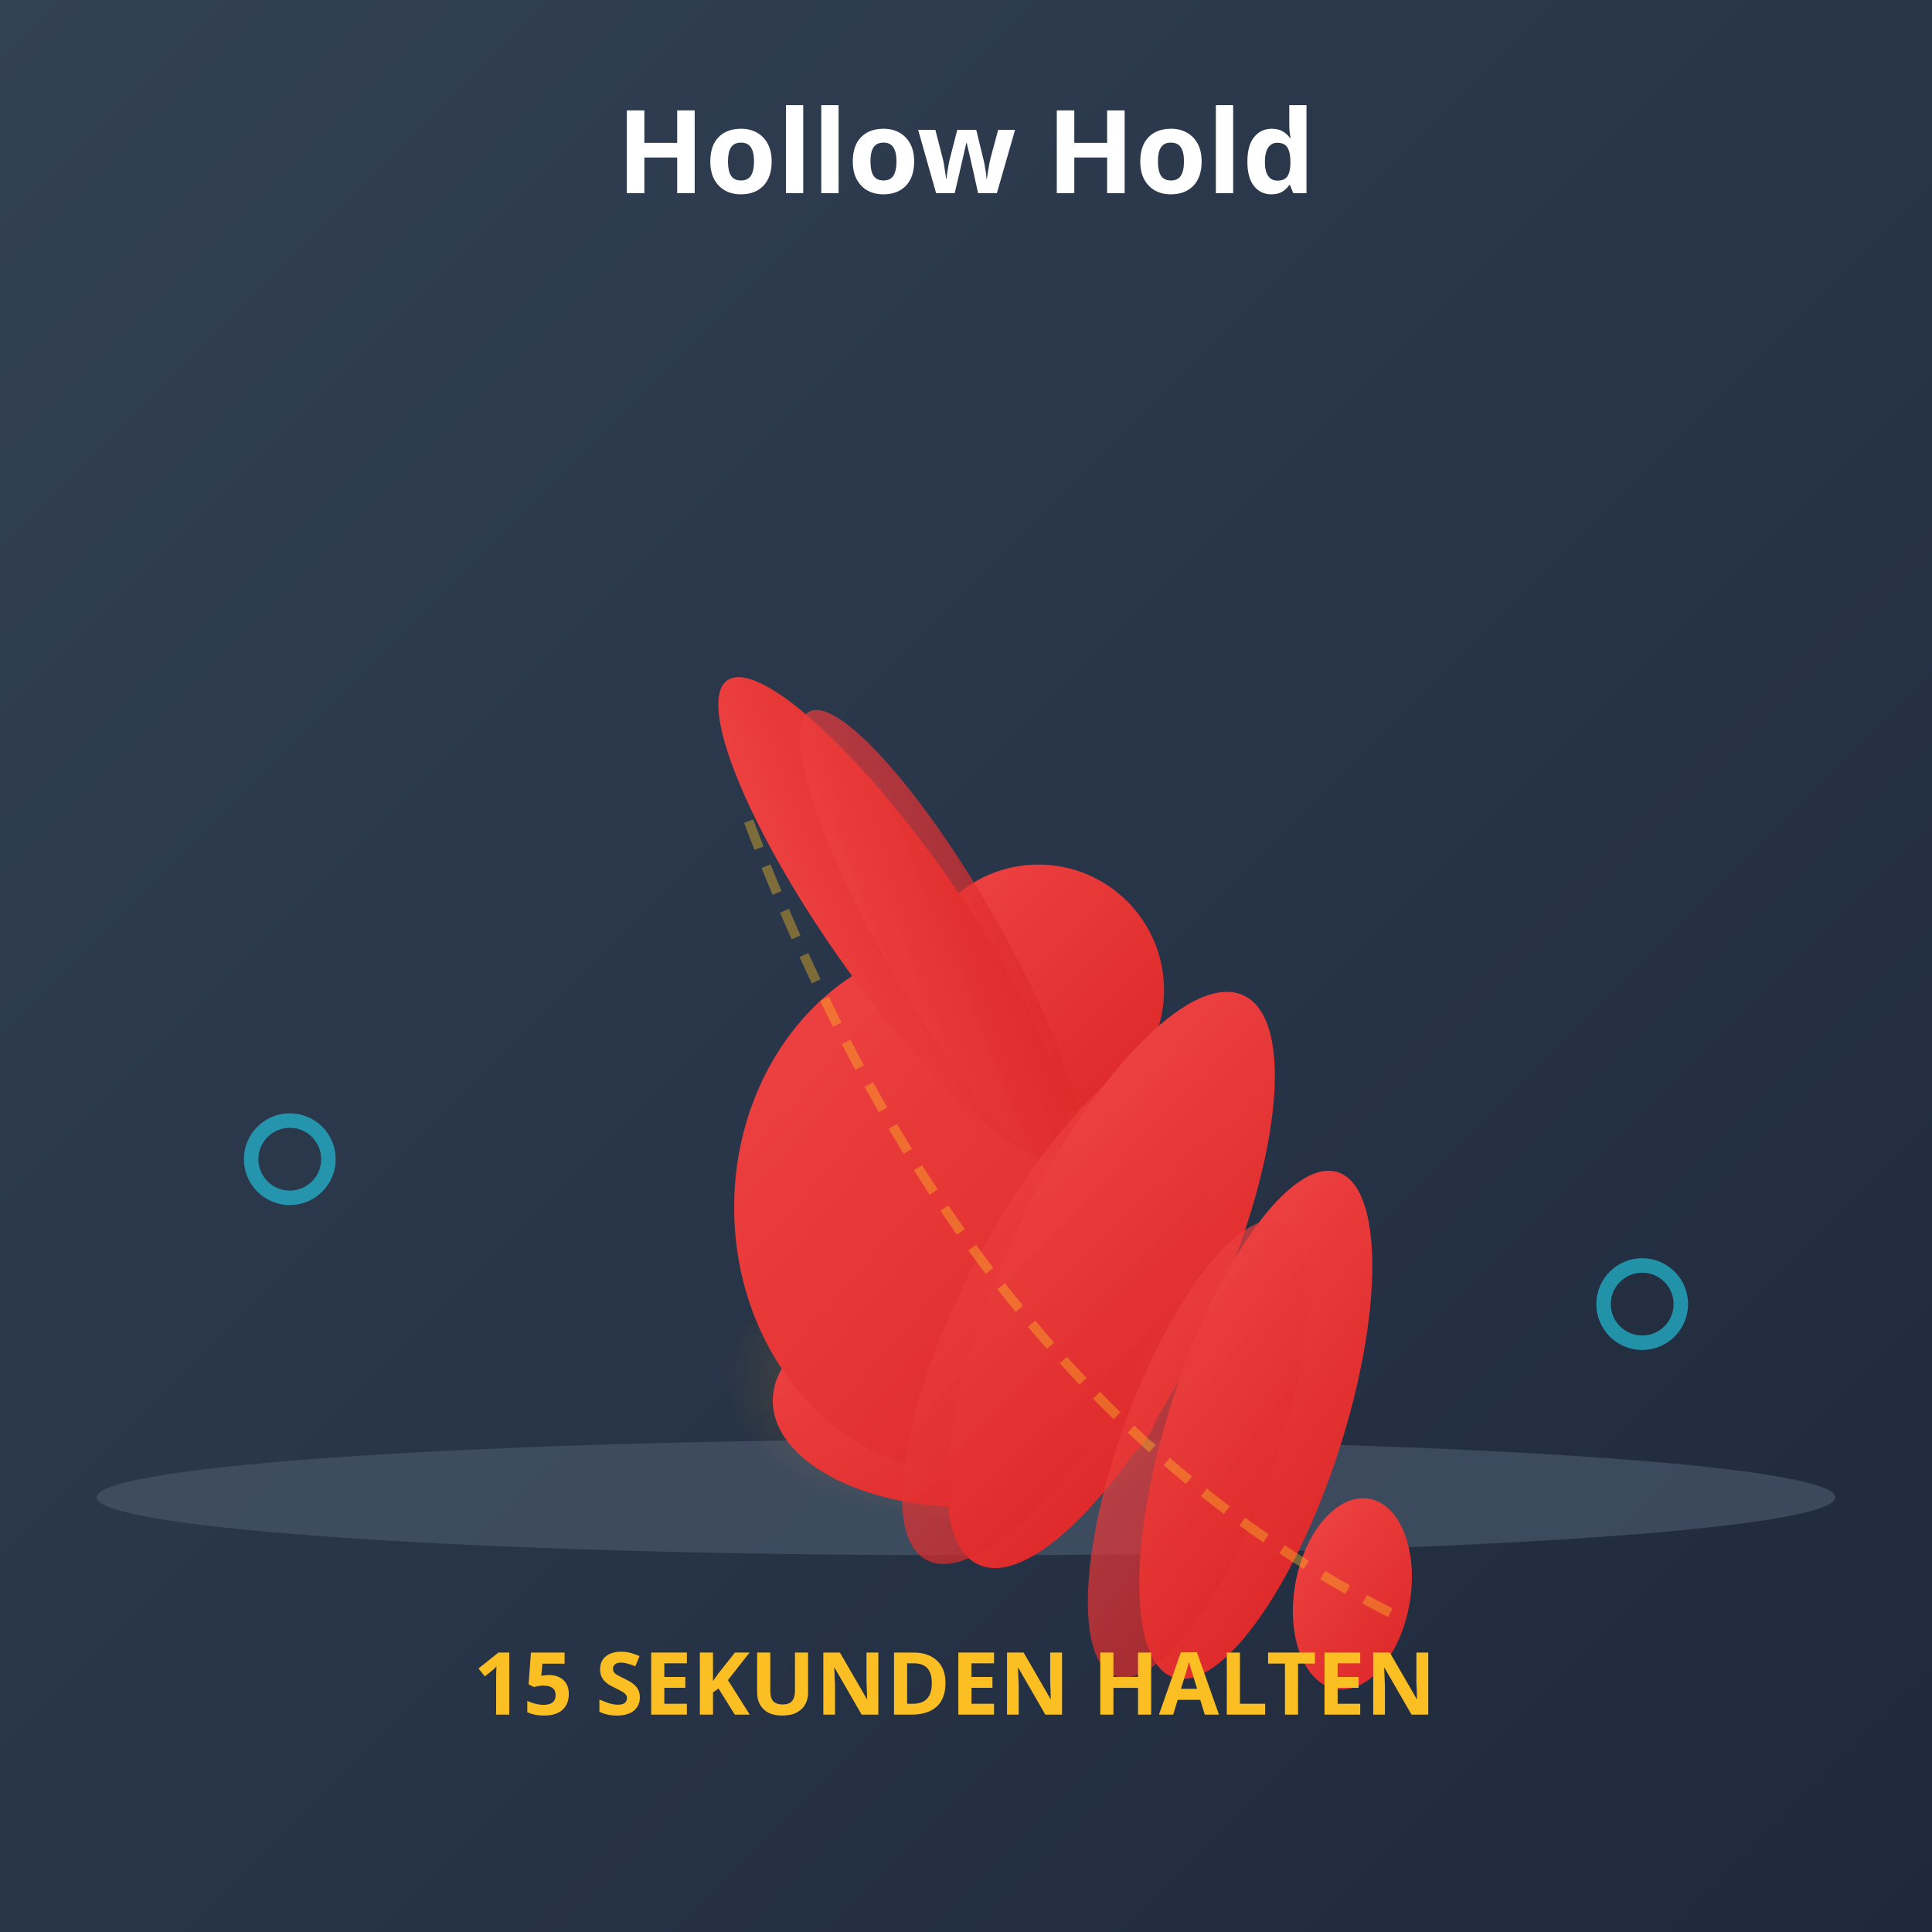
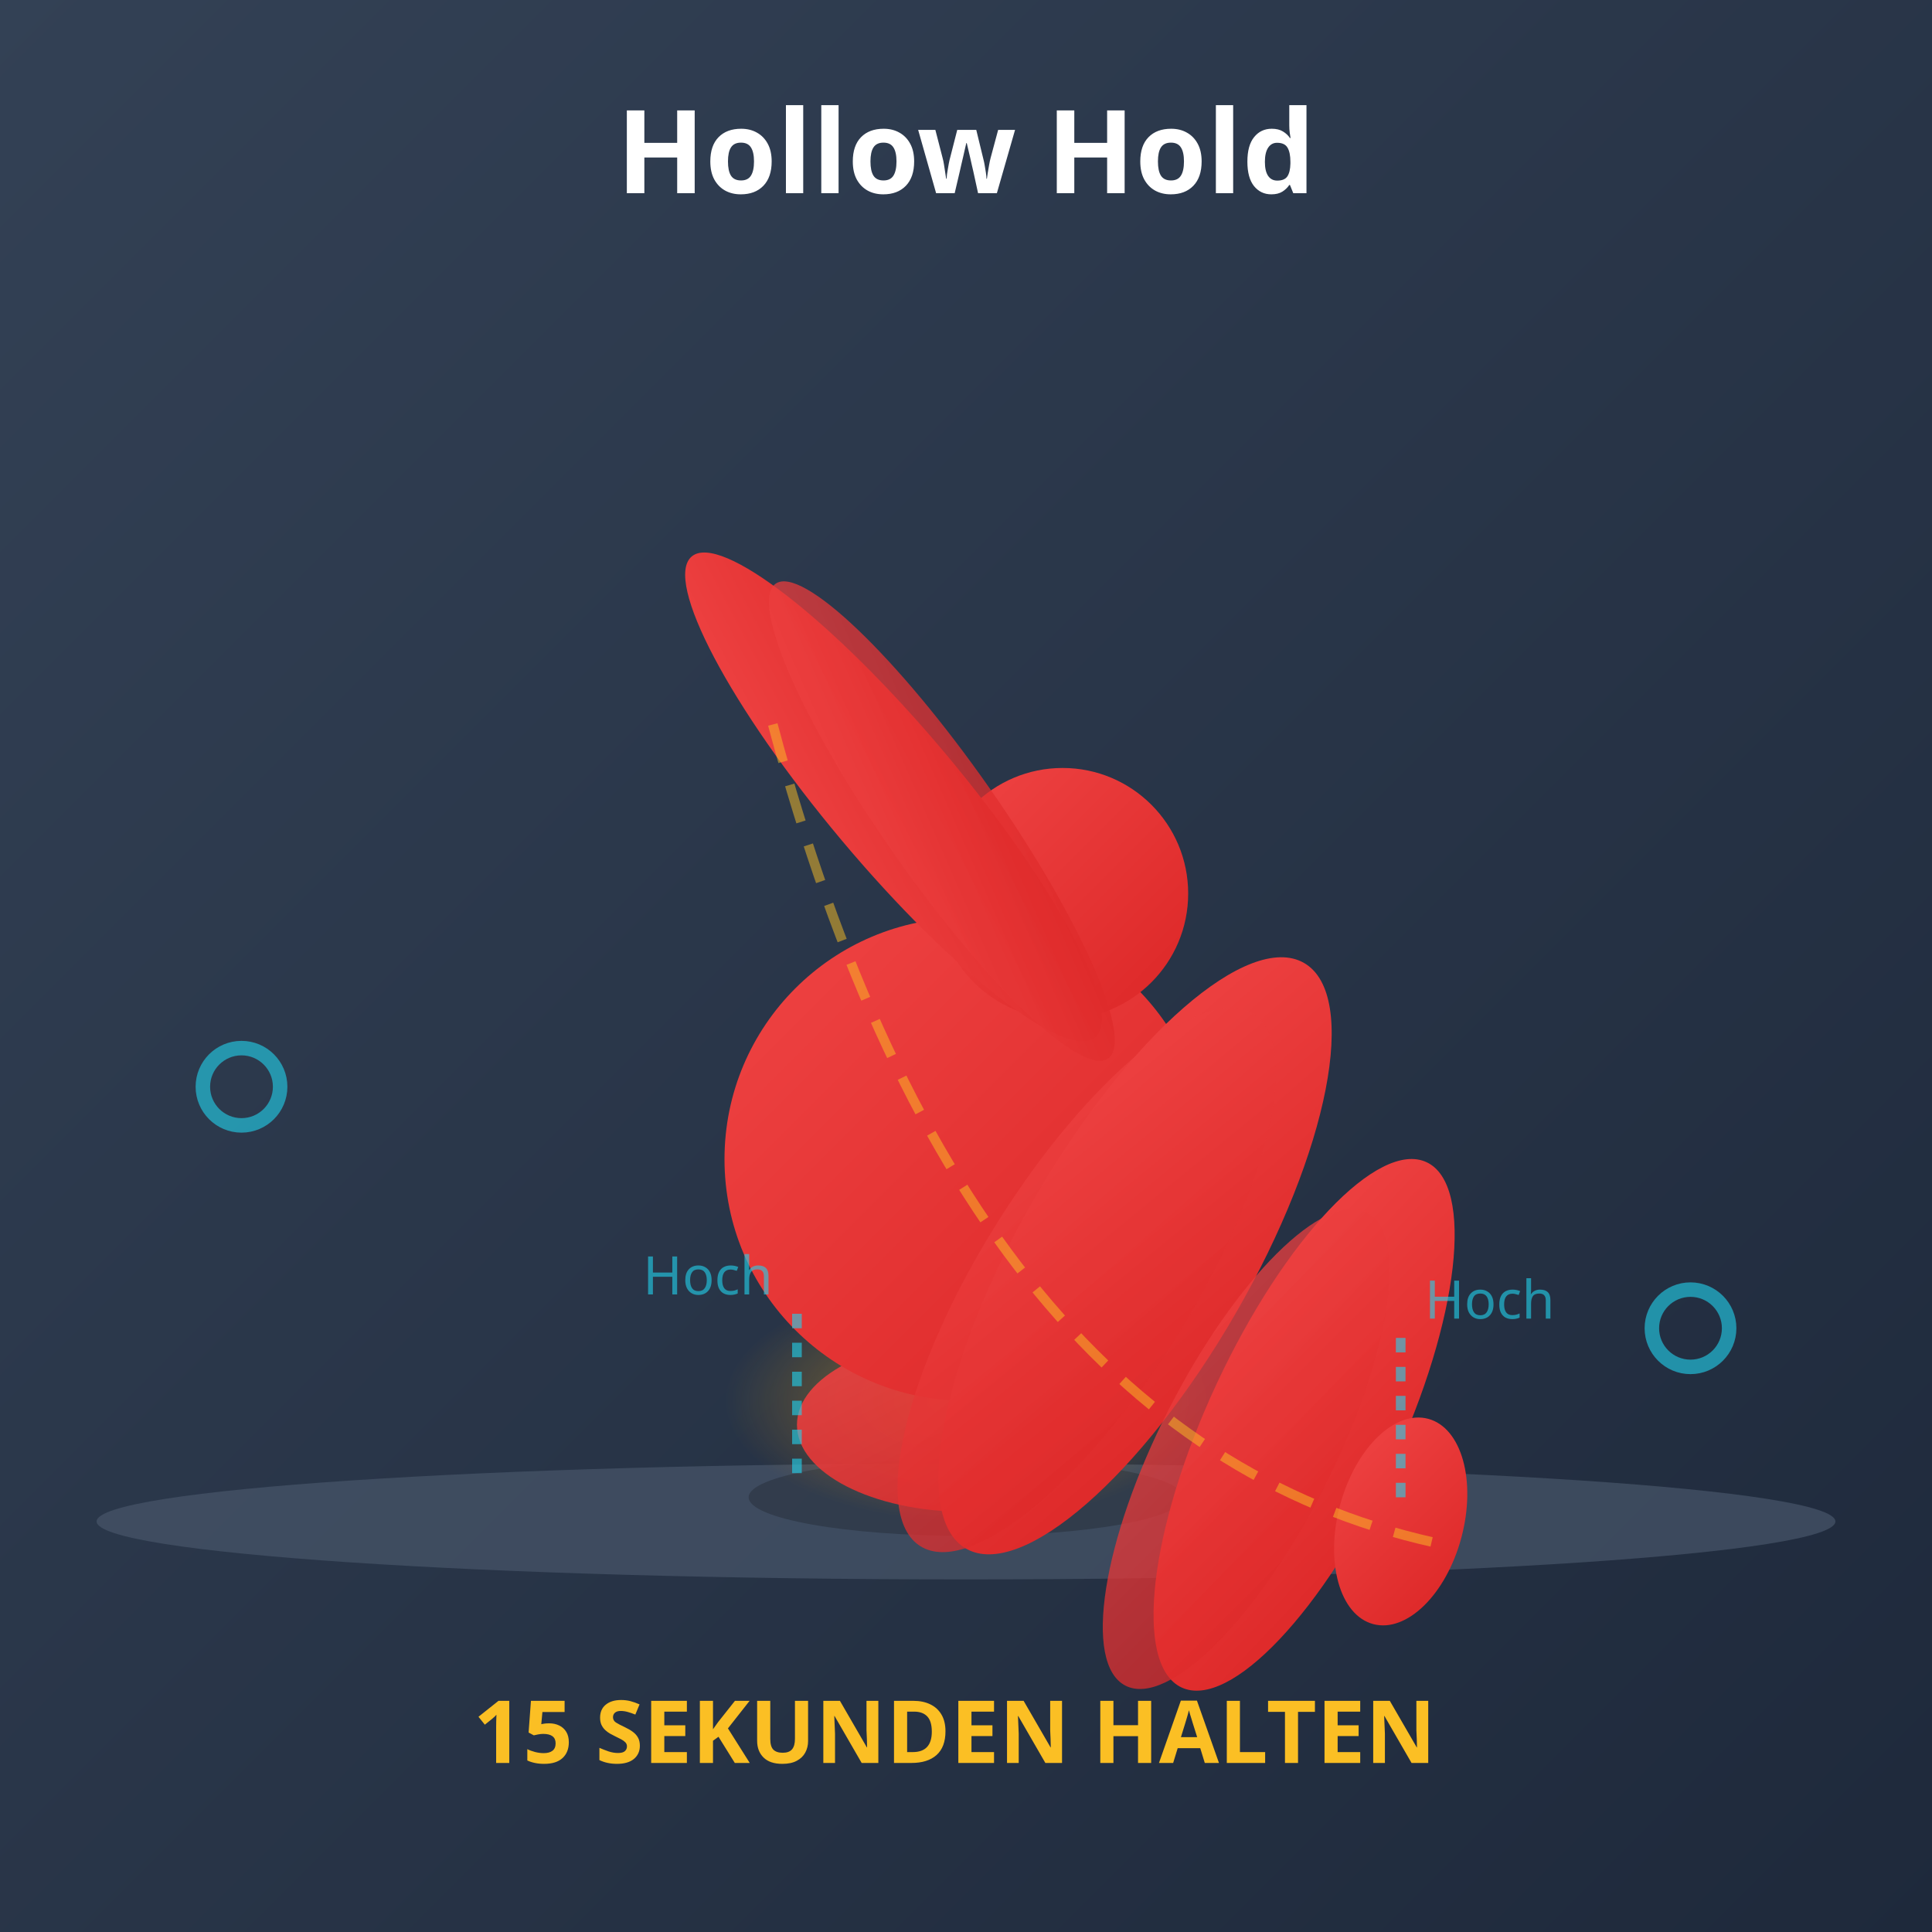
<svg xmlns="http://www.w3.org/2000/svg" width="400" height="400" viewBox="0 0 400 400">
  <defs>
    <linearGradient id="bg10" x1="0%" y1="0%" x2="100%" y2="100%">
      <stop offset="0%" style="stop-color:#334155;stop-opacity:1" />
      <stop offset="100%" style="stop-color:#1e293b;stop-opacity:1" />
    </linearGradient>
    <linearGradient id="body10" x1="0%" y1="0%" x2="100%" y2="100%">
      <stop offset="0%" style="stop-color:#ef4444;stop-opacity:1" />
      <stop offset="100%" style="stop-color:#dc2626;stop-opacity:1" />
    </linearGradient>
    <radialGradient id="glow">
-       <stop offset="0%" style="stop-color:#fbbf24;stop-opacity:0.4" />
+       <stop offset="0%" style="stop-color:#fbbf24;stop-opacity:0.5" />
      <stop offset="100%" style="stop-color:#f59e0b;stop-opacity:0" />
    </radialGradient>
  </defs>
  <rect width="400" height="400" fill="url(#bg10)" />
  <text x="200" y="40" font-family="system-ui" font-size="24" font-weight="bold" fill="#ffffff" text-anchor="middle">Hollow Hold</text>
-   <ellipse cx="200" cy="310" rx="180" ry="12" fill="#475569" opacity="0.7" />
-   <ellipse cx="200" cy="285" rx="50" ry="30" fill="url(#glow)">
-     <animate attributeName="opacity" values="0.5;0.8;0.5" dur="2s" repeatCount="indefinite" />
+   <ellipse cx="200" cy="315" rx="180" ry="12" fill="#475569" opacity="0.7" />
+   <ellipse cx="200" cy="310" rx="45" ry="8" fill="#000000" opacity="0.2" />
+   <ellipse cx="200" cy="290" rx="50" ry="25" fill="url(#glow)">
+     <animate attributeName="opacity" values="0.6;1;0.6" dur="2s" repeatCount="indefinite" />
  </ellipse>
-   <ellipse cx="200" cy="290" rx="40" ry="22" fill="url(#body10)" />
-   <ellipse cx="200" cy="250" rx="48" ry="55" fill="url(#body10)" />
-   <circle cx="215" cy="205" r="26" fill="url(#body10)" />
+   <ellipse cx="200" cy="295" rx="35" ry="18" fill="url(#body10)" opacity="0.9" />
+   <ellipse cx="200" cy="240" rx="50" ry="50" fill="url(#body10)" />
+   <circle cx="220" cy="185" r="26" fill="url(#body10)" />
  <g>
-     <ellipse cx="185" cy="190" rx="14" ry="60" fill="url(#body10)" transform="rotate(-35 185 190)" />
-     <ellipse cx="195" cy="195" rx="12" ry="55" fill="url(#body10)" transform="rotate(-30 195 195)" opacity="0.7" />
+     <ellipse cx="185" cy="165" rx="14" ry="65" fill="url(#body10)" transform="rotate(-40 185 165)" />
+     <ellipse cx="195" cy="170" rx="12" ry="60" fill="url(#body10)" transform="rotate(-35 195 170)" opacity="0.75" />
  </g>
  <g>
-     <ellipse cx="230" cy="265" rx="22" ry="65" fill="url(#body10)" transform="rotate(25 230 265)" />
-     <ellipse cx="260" cy="295" rx="18" ry="55" fill="url(#body10)" transform="rotate(18 260 295)" />
-     <ellipse cx="220" cy="270" rx="20" ry="60" fill="url(#body10)" transform="rotate(28 220 270)" opacity="0.7" />
-     <ellipse cx="248" cy="300" rx="16" ry="50" fill="url(#body10)" transform="rotate(20 248 300)" opacity="0.7" />
-     <ellipse cx="280" cy="330" rx="12" ry="20" fill="url(#body10)" transform="rotate(10 280 330)" />
+     <ellipse cx="235" cy="260" rx="24" ry="70" fill="url(#body10)" transform="rotate(30 235 260)" />
+     <ellipse cx="270" cy="295" rx="20" ry="60" fill="url(#body10)" transform="rotate(25 270 295)" />
+     <ellipse cx="225" cy="265" rx="22" ry="65" fill="url(#body10)" transform="rotate(32 225 265)" opacity="0.75" />
+     <ellipse cx="258" cy="300" rx="18" ry="55" fill="url(#body10)" transform="rotate(27 258 300)" opacity="0.75" />
+     <ellipse cx="290" cy="315" rx="13" ry="22" fill="url(#body10)" transform="rotate(15 290 315)" />
+   </g>
+   <path d="M 160 150 Q 200 300 300 320" stroke="#fbbf24" stroke-width="2" fill="none" stroke-dasharray="8,5" opacity="0.5" />
+   <g opacity="0.6">
+     <line x1="165" y1="305" x2="165" y2="270" stroke="#22d3ee" stroke-width="2" stroke-dasharray="3,3" />
+     <text x="160" y="268" font-family="system-ui" font-size="11" fill="#22d3ee" text-anchor="end">Hoch</text>
+     <line x1="290" y1="310" x2="290" y2="275" stroke="#22d3ee" stroke-width="2" stroke-dasharray="3,3" />
+     <text x="295" y="273" font-family="system-ui" font-size="11" fill="#22d3ee" text-anchor="start">Hoch</text>
  </g>
  <g>
-     <text x="200" y="355" font-family="system-ui" font-size="18" font-weight="bold" fill="#fbbf24" text-anchor="middle">
+     <text x="200" y="365" font-family="system-ui" font-size="18" font-weight="bold" fill="#fbbf24" text-anchor="middle">
      15 SEKUNDEN HALTEN
      <animate attributeName="opacity" values="0.7;1;0.7" dur="2s" repeatCount="indefinite" />
    </text>
  </g>
  <g opacity="0.6">
-     <circle cx="60" cy="240" r="8" stroke="#22d3ee" stroke-width="3" fill="none">
+     <circle cx="50" cy="225" r="8" stroke="#22d3ee" stroke-width="3" fill="none">
      <animate attributeName="r" values="8;13;8" dur="2s" repeatCount="indefinite" />
      <animate attributeName="opacity" values="0.7;0.3;0.7" dur="2s" repeatCount="indefinite" />
    </circle>
-     <circle cx="340" cy="270" r="8" stroke="#22d3ee" stroke-width="3" fill="none">
+     <circle cx="350" cy="275" r="8" stroke="#22d3ee" stroke-width="3" fill="none">
      <animate attributeName="r" values="8;13;8" dur="2s" repeatCount="indefinite" />
      <animate attributeName="opacity" values="0.7;0.3;0.7" dur="2s" repeatCount="indefinite" />
    </circle>
  </g>
-   <path d="M 155 170 Q 200 290 290 335" stroke="#fbbf24" stroke-width="2" fill="none" stroke-dasharray="6,4" opacity="0.4" />
</svg>
